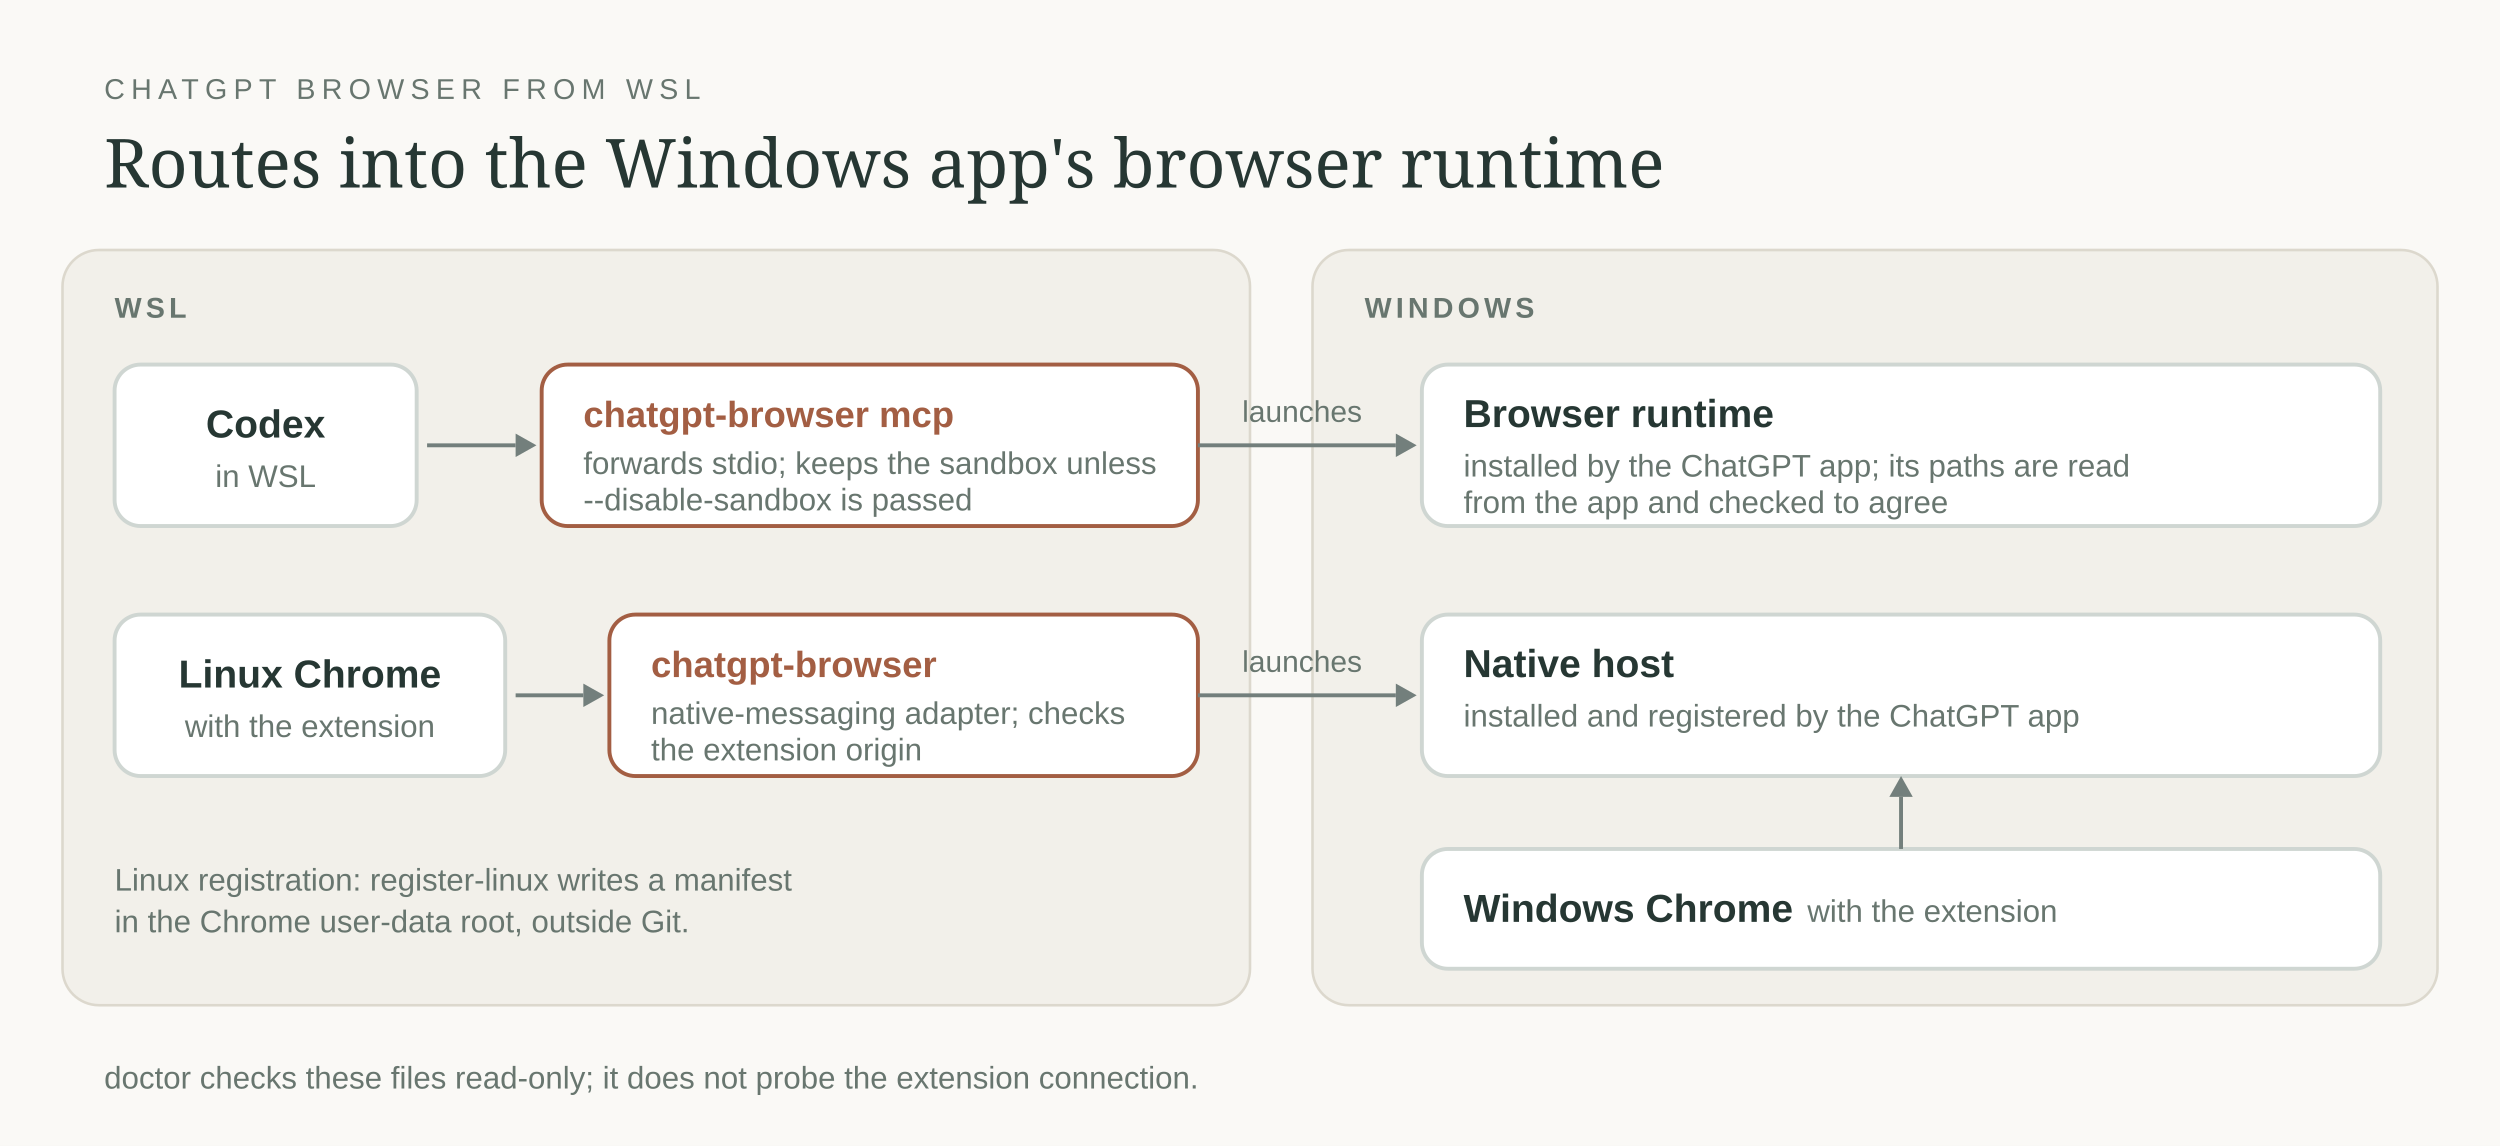
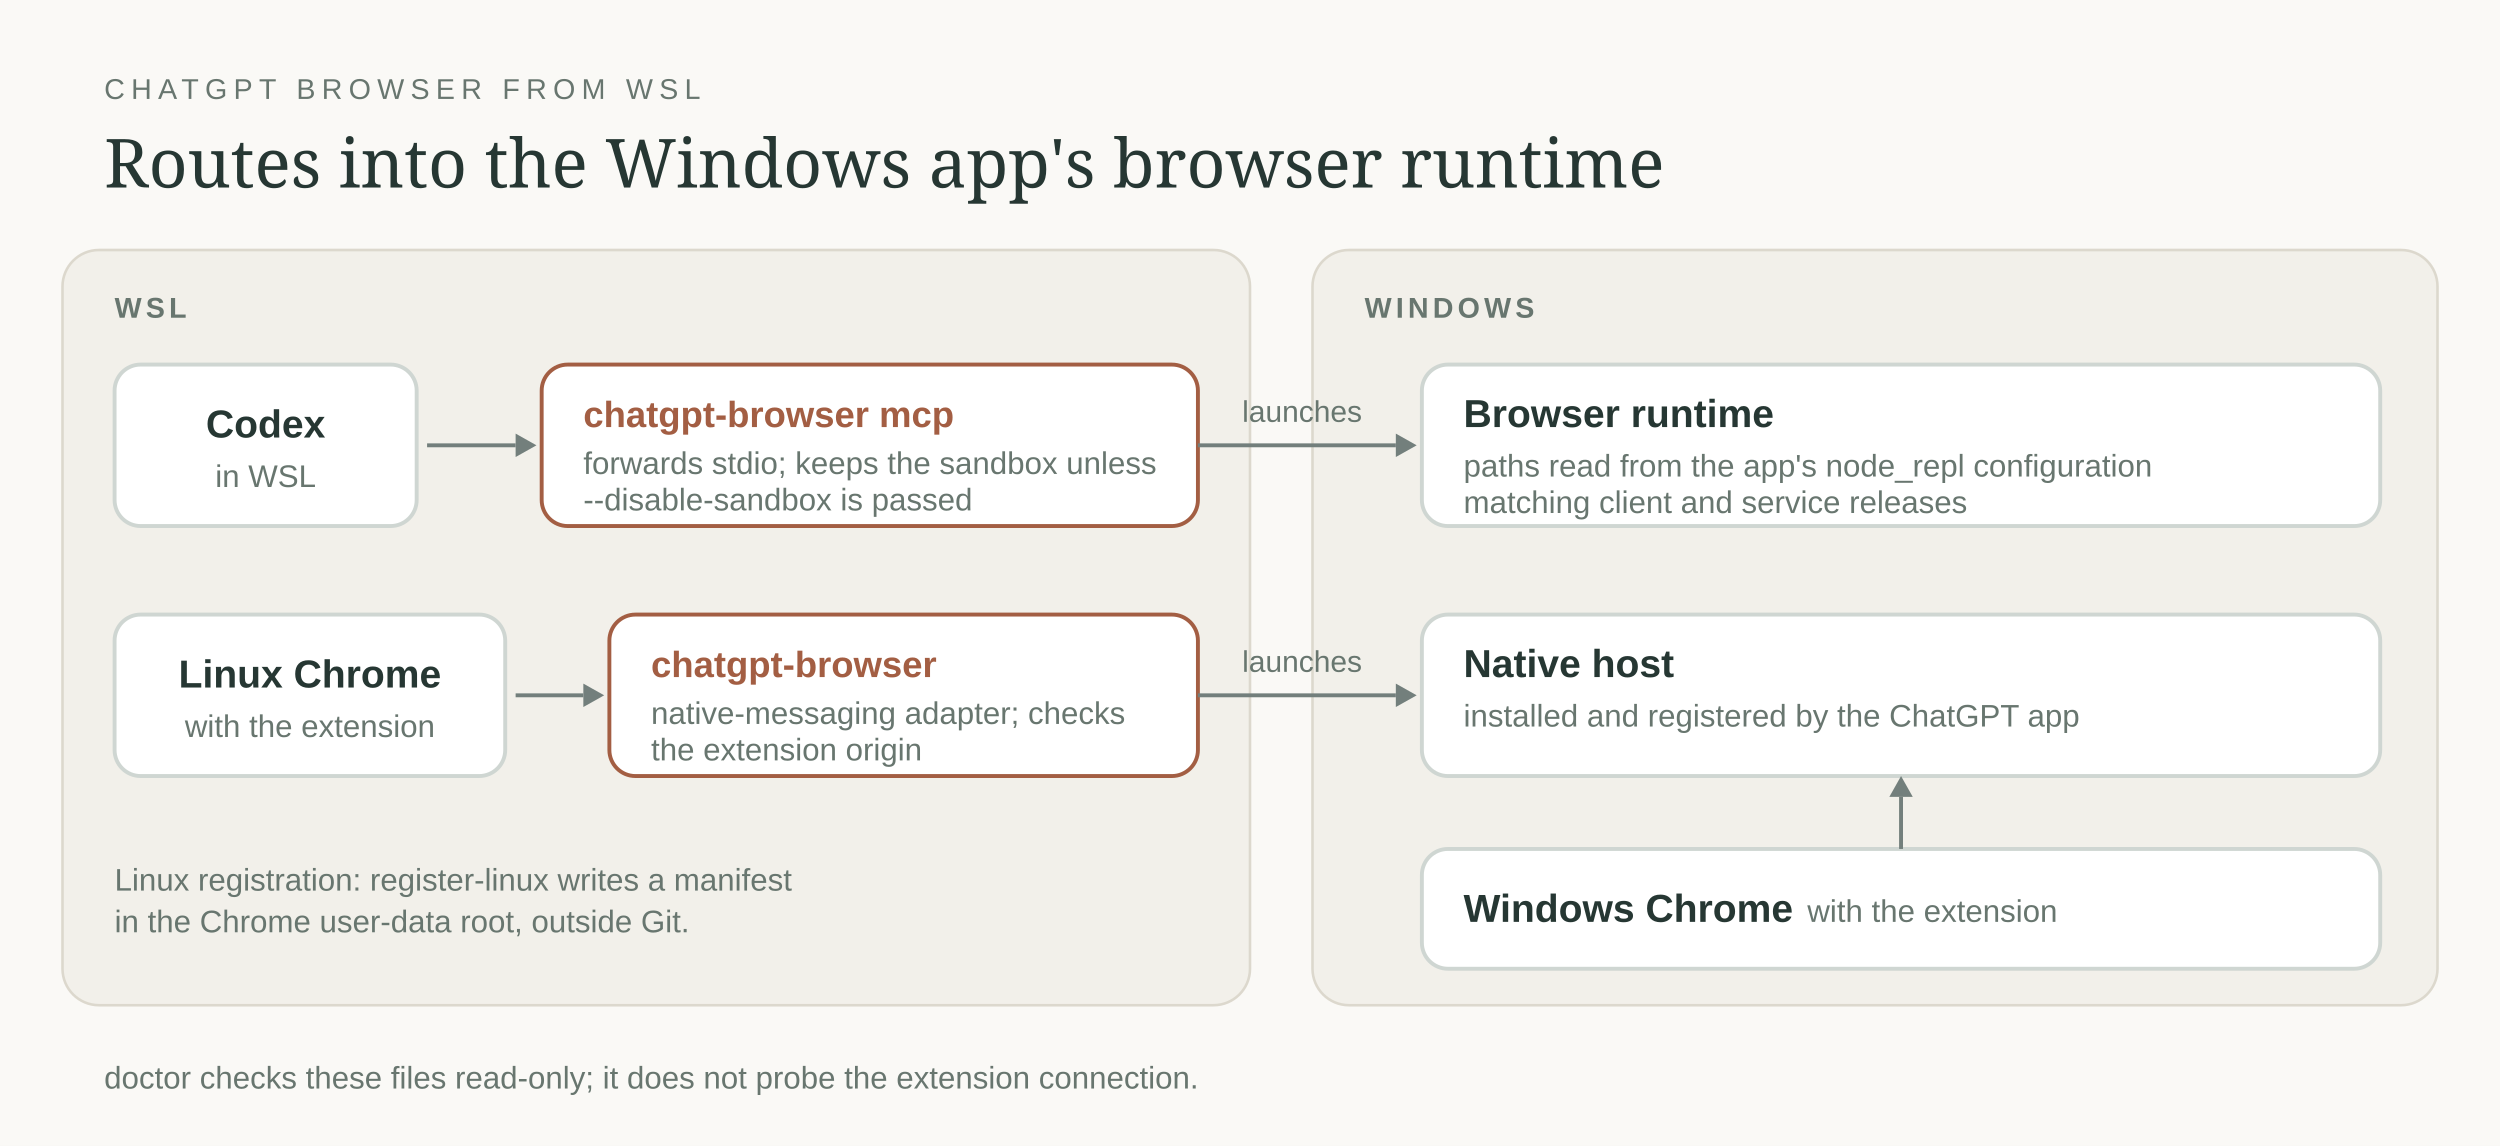
<svg xmlns="http://www.w3.org/2000/svg" width="960" height="440" viewBox="0 0 960 440" role="img" aria-labelledby="title desc">
  <rect width="960" height="440" fill="#faf9f6" />
  <g font-family="Arial, Helvetica, sans-serif" fill="#263733">
    <text x="40" y="38" font-size="11" letter-spacing="2.4" fill="#68766f">CHATGPT BROWSER FROM WSL</text>
    <text x="40" y="72" font-family="Georgia, serif" font-size="26">Routes into the Windows app's browser runtime</text>
    <rect x="24" y="96" width="456" height="290" rx="14" fill="#f2f0ea" stroke="#dcd8cd" />
    <text x="44" y="122" font-size="11" font-weight="700" letter-spacing="1.6" fill="#68766f">WSL</text>
    <rect x="504" y="96" width="432" height="290" rx="14" fill="#f2f0ea" stroke="#dcd8cd" />
    <text x="524" y="122" font-size="11" font-weight="700" letter-spacing="1.6" fill="#68766f">WINDOWS</text>
    <rect x="44" y="140" width="116" height="62" rx="10" fill="#ffffff" stroke="#cfd6d2" stroke-width="1.5" />
    <text x="102" y="168" font-size="15" font-weight="700" text-anchor="middle">Codex</text>
    <text x="102" y="187" font-size="12" fill="#68766f" text-anchor="middle">in WSL</text>
    <path d="M164 171H198" stroke="#737f7c" stroke-width="1.5" />
    <path d="M198 166.5L206 171L198 175.5Z" fill="#737f7c" />
    <rect x="208" y="140" width="252" height="62" rx="10" fill="#ffffff" stroke="#a35e43" stroke-width="1.5" />
    <text x="224" y="164" font-size="14" font-weight="700" fill="#a35e43">chatgpt-browser mcp</text>
    <text x="224" y="182" font-size="12" fill="#68766f">forwards stdio; keeps the sandbox unless</text>
    <text x="224" y="196" font-size="12" fill="#68766f">--disable-sandbox is passed</text>
    <path d="M460 171H536" stroke="#737f7c" stroke-width="1.5" />
    <path d="M536 166.5L544 171L536 175.5Z" fill="#737f7c" />
    <text x="500" y="162" font-size="11.5" fill="#68766f" text-anchor="middle">launches</text>
    <rect x="546" y="140" width="368" height="62" rx="10" fill="#ffffff" stroke="#cfd6d2" stroke-width="1.5" />
    <text x="562" y="164" font-size="15" font-weight="700">Browser runtime</text>
-     <text x="562" y="183" font-size="12" fill="#68766f">installed by the ChatGPT app; its paths are read</text>
-     <text x="562" y="197" font-size="12" fill="#68766f">from the app and checked to agree</text>
+     <text x="562" y="183" font-size="12" fill="#68766f">paths read from the app's node_repl configuration</text>
+     <text x="562" y="197" font-size="12" fill="#68766f">matching client and service releases</text>
    <rect x="44" y="236" width="150" height="62" rx="10" fill="#ffffff" stroke="#cfd6d2" stroke-width="1.5" />
    <text x="119" y="264" font-size="15" font-weight="700" text-anchor="middle">Linux Chrome</text>
    <text x="119" y="283" font-size="12" fill="#68766f" text-anchor="middle">with the extension</text>
    <path d="M198 267H224" stroke="#737f7c" stroke-width="1.5" />
    <path d="M224 262.5L232 267L224 271.5Z" fill="#737f7c" />
    <rect x="234" y="236" width="226" height="62" rx="10" fill="#ffffff" stroke="#a35e43" stroke-width="1.5" />
    <text x="250" y="260" font-size="14" font-weight="700" fill="#a35e43">chatgpt-browser</text>
    <text x="250" y="278" font-size="12" fill="#68766f">native-messaging adapter; checks</text>
    <text x="250" y="292" font-size="12" fill="#68766f">the extension origin</text>
    <path d="M460 267H536" stroke="#737f7c" stroke-width="1.5" />
    <path d="M536 262.5L544 267L536 271.5Z" fill="#737f7c" />
    <text x="500" y="258" font-size="11.5" fill="#68766f" text-anchor="middle">launches</text>
    <rect x="546" y="236" width="368" height="62" rx="10" fill="#ffffff" stroke="#cfd6d2" stroke-width="1.5" />
    <text x="562" y="260" font-size="15" font-weight="700">Native host</text>
    <text x="562" y="279" font-size="12" fill="#68766f">installed and registered by the ChatGPT app</text>
    <rect x="546" y="326" width="368" height="46" rx="10" fill="#ffffff" stroke="#cfd6d2" stroke-width="1.5" />
    <text x="562" y="354" font-size="15" font-weight="700">Windows Chrome</text>
    <text x="694" y="354" font-size="12" fill="#68766f">with the extension</text>
    <path d="M730 326V306" stroke="#737f7c" stroke-width="1.5" />
    <path d="M725.5 306L730 298L734.5 306Z" fill="#737f7c" />
    <text x="44" y="342" font-size="12" fill="#68766f">Linux registration: register-linux writes a manifest</text>
    <text x="44" y="358" font-size="12" fill="#68766f">in the Chrome user-data root, outside Git.</text>
    <text x="40" y="418" font-size="12" fill="#68766f">doctor checks these files read-only; it does not probe the extension connection.</text>
  </g>
</svg>
